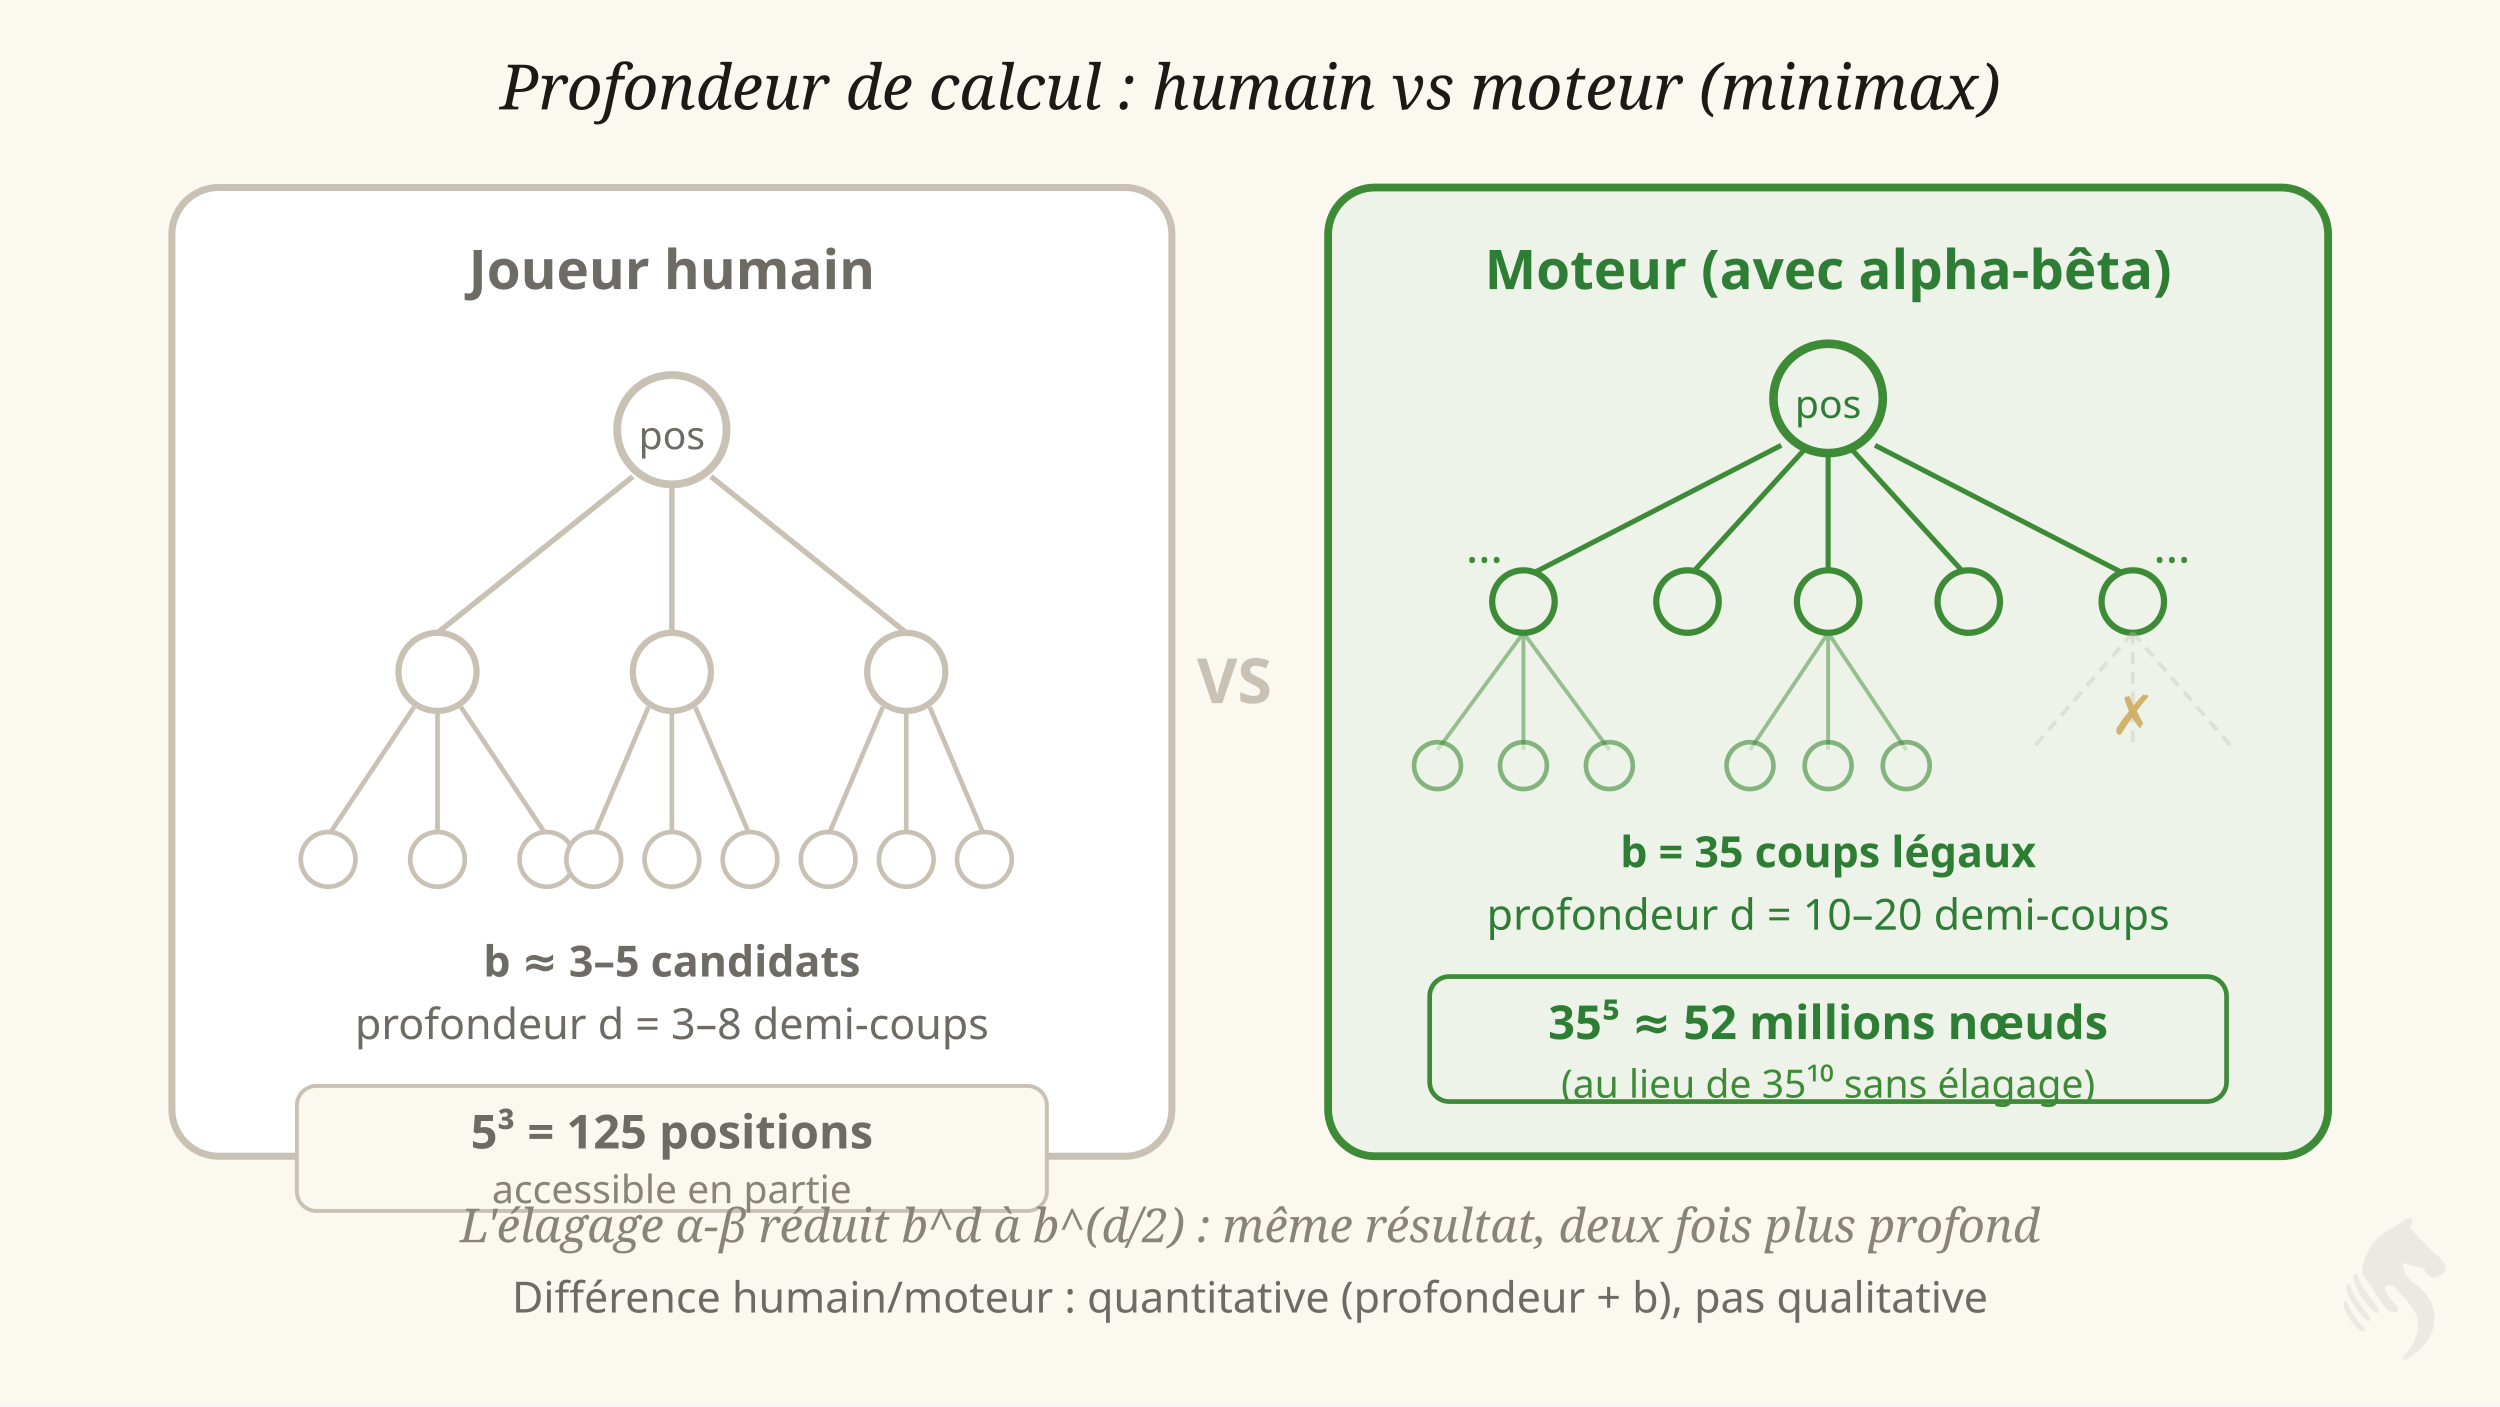
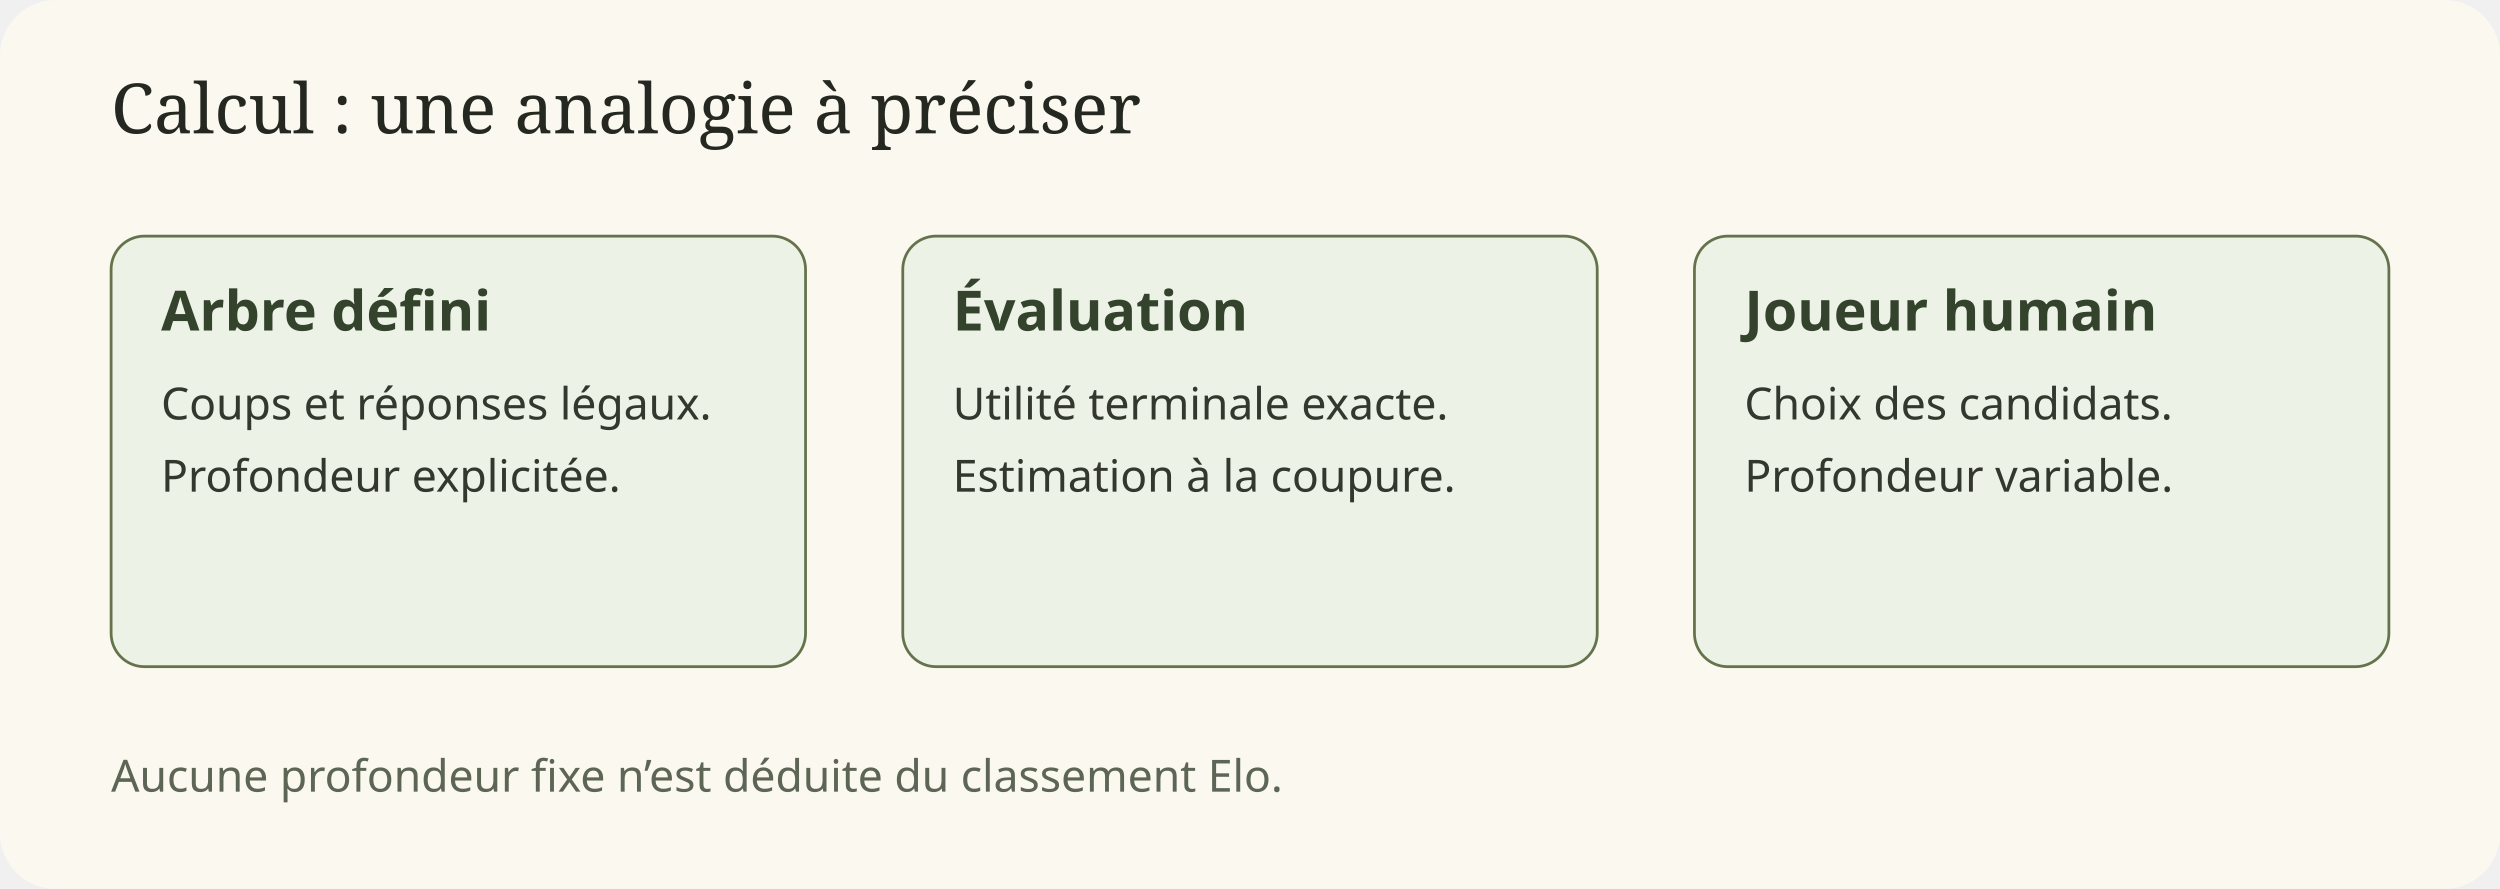
- <svg xmlns="http://www.w3.org/2000/svg" width="640" height="360" viewBox="0 0 640 360" role="img" aria-labelledby="mm2">
-   <rect width="640" height="360" fill="#faf8ef" />
-   <text x="320" y="28" text-anchor="middle" font-family="Georgia, serif" font-size="16" font-style="italic" fill="#1c1a16">Profondeur de calcul : humain vs moteur (minimax)</text>
-   <rect x="44" y="48" width="256" height="248" rx="12" fill="#fff" stroke="#c9c2b4" stroke-width="1.8" />
-   <text x="172" y="74" text-anchor="middle" font-family="system-ui, sans-serif" font-size="14" font-weight="700" fill="#6e6a64">Joueur humain</text>
-   <circle cx="172" cy="110" r="14" fill="#fff" stroke="#c9c2b4" stroke-width="2" />
-   <text x="172" y="115" text-anchor="middle" font-family="system-ui, sans-serif" font-size="10" fill="#6e6a64">pos</text>
-   <line x1="162" y1="122" x2="112" y2="162" stroke="#c9c2b4" stroke-width="1.4" />
-   <line x1="172" y1="124" x2="172" y2="162" stroke="#c9c2b4" stroke-width="1.4" />
-   <line x1="182" y1="122" x2="232" y2="162" stroke="#c9c2b4" stroke-width="1.4" />
-   <circle cx="112" cy="172" r="10" fill="#fff" stroke="#c9c2b4" stroke-width="1.6" />
-   <circle cx="172" cy="172" r="10" fill="#fff" stroke="#c9c2b4" stroke-width="1.6" />
-   <circle cx="232" cy="172" r="10" fill="#fff" stroke="#c9c2b4" stroke-width="1.6" />
-   <g stroke="#c9c2b4" stroke-width="1.2">
-     <line x1="106" y1="181" x2="84" y2="214" />
-     <line x1="112" y1="182" x2="112" y2="214" />
-     <line x1="118" y1="181" x2="140" y2="214" />
-     <line x1="166" y1="181" x2="152" y2="214" />
-     <line x1="172" y1="182" x2="172" y2="214" />
-     <line x1="178" y1="181" x2="192" y2="214" />
-     <line x1="226" y1="181" x2="212" y2="214" />
-     <line x1="232" y1="182" x2="232" y2="214" />
-     <line x1="238" y1="181" x2="252" y2="214" />
-   </g>
-   <g fill="#fff" stroke="#c9c2b4" stroke-width="1.2">
-     <circle cx="84" cy="220" r="7" />
-     <circle cx="112" cy="220" r="7" />
-     <circle cx="140" cy="220" r="7" />
-     <circle cx="152" cy="220" r="7" />
-     <circle cx="172" cy="220" r="7" />
-     <circle cx="192" cy="220" r="7" />
-     <circle cx="212" cy="220" r="7" />
-     <circle cx="232" cy="220" r="7" />
-     <circle cx="252" cy="220" r="7" />
-   </g>
-   <text x="172" y="250" text-anchor="middle" font-family="system-ui, sans-serif" font-size="11" font-weight="700" fill="#6e6a64">b ≈ 3–5 candidats</text>
-   <text x="172" y="266" text-anchor="middle" font-family="system-ui, sans-serif" font-size="11" fill="#6e6a64">profondeur d = 3–8 demi-coups</text>
-   <rect x="76" y="278" width="192" height="32" rx="5" fill="#faf8ef" stroke="#c9c2b4" stroke-width="1" />
-   <text x="172" y="294" text-anchor="middle" font-family="system-ui, sans-serif" font-size="12" font-weight="700" fill="#6e6a64">5³ = 125 positions</text>
-   <text x="172" y="308" text-anchor="middle" font-family="system-ui, sans-serif" font-size="10" fill="#8a8478">accessible en partie</text>
-   <rect x="340" y="48" width="256" height="248" rx="12" fill="#eef3e9" stroke="#3d8b37" stroke-width="2" />
-   <text x="468" y="74" text-anchor="middle" font-family="system-ui, sans-serif" font-size="14" font-weight="700" fill="#2e7d34">Moteur (avec alpha-bêta)</text>
-   <circle cx="468" cy="102" r="14" fill="#eef3e9" stroke="#3d8b37" stroke-width="2.2" />
-   <text x="468" y="107" text-anchor="middle" font-family="system-ui, sans-serif" font-size="10" fill="#2e7d34">pos</text>
-   <g stroke="#3d8b37" stroke-width="1.3">
-     <line x1="456" y1="114" x2="390" y2="148" />
-     <line x1="462" y1="115" x2="432" y2="148" />
-     <line x1="468" y1="116" x2="468" y2="148" />
-     <line x1="474" y1="115" x2="504" y2="148" />
-     <line x1="480" y1="114" x2="546" y2="148" />
-   </g>
-   <text x="380" y="144" text-anchor="middle" font-family="system-ui, sans-serif" font-size="12" fill="#3d8b37">…</text>
-   <text x="556" y="144" text-anchor="middle" font-family="system-ui, sans-serif" font-size="12" fill="#3d8b37">…</text>
-   <g fill="#eef3e9" stroke="#3d8b37" stroke-width="1.6">
-     <circle cx="390" cy="154" r="8" />
-     <circle cx="432" cy="154" r="8" />
-     <circle cx="468" cy="154" r="8" />
-     <circle cx="504" cy="154" r="8" />
-     <circle cx="546" cy="154" r="8" />
-   </g>
-   <g stroke="#3d8b37" stroke-width="1" opacity="0.5">
-     <line x1="390" y1="162" x2="368" y2="192" />
-     <line x1="390" y1="162" x2="390" y2="192" />
-     <line x1="390" y1="162" x2="412" y2="192" />
-     <line x1="468" y1="162" x2="448" y2="192" />
-     <line x1="468" y1="162" x2="468" y2="192" />
-     <line x1="468" y1="162" x2="488" y2="192" />
-   </g>
-   <g fill="#eef3e9" stroke="#3d8b37" stroke-width="1.2" opacity="0.6">
-     <circle cx="368" cy="196" r="6" />
-     <circle cx="390" cy="196" r="6" />
-     <circle cx="412" cy="196" r="6" />
-     <circle cx="448" cy="196" r="6" />
-     <circle cx="468" cy="196" r="6" />
-     <circle cx="488" cy="196" r="6" />
-   </g>
-   <g stroke="#c9c2b4" stroke-width="1" stroke-dasharray="3 2" opacity="0.4">
-     <line x1="546" y1="162" x2="520" y2="192" />
-     <line x1="546" y1="162" x2="546" y2="192" />
-     <line x1="546" y1="162" x2="572" y2="192" />
-   </g>
-   <text x="546" y="188" text-anchor="middle" font-family="system-ui, sans-serif" font-size="14" fill="#c9a24b" opacity="0.8">✗</text>
-   <text x="468" y="222" text-anchor="middle" font-family="system-ui, sans-serif" font-size="11" font-weight="700" fill="#2e7d34">b = 35 coups légaux</text>
-   <text x="468" y="238" text-anchor="middle" font-family="system-ui, sans-serif" font-size="11" fill="#2e7d34">profondeur d = 10–20 demi-coups</text>
-   <rect x="366" y="250" width="204" height="32" rx="5" fill="#eef3e9" stroke="#3d8b37" stroke-width="1.2" />
-   <text x="468" y="266" text-anchor="middle" font-family="system-ui, sans-serif" font-size="12" font-weight="700" fill="#2e7d34">35⁵ ≈ 52 millions nœuds</text>
-   <text x="468" y="281" text-anchor="middle" font-family="system-ui, sans-serif" font-size="10" fill="#3d8b37">(au lieu de 35¹⁰ sans élagage)</text>
-   <text x="320" y="318" text-anchor="middle" font-family="Georgia, serif" font-size="12" font-style="italic" fill="#8a8478">L'élagage α-β réduit b^d à b^(d/2) : même résultat, deux fois plus profond</text>
-   <text x="320" y="336" text-anchor="middle" font-family="system-ui, sans-serif" font-size="11" fill="#6e6a64">Différence humain/moteur : quantitative (profondeur + b), pas qualitative</text>
-   <text x="316" y="180" text-anchor="middle" font-family="system-ui, sans-serif" font-size="16" font-weight="700" fill="#c9c2b4">VS</text>
-   <g id="wm" opacity="0.07" transform="translate(600.0,311.9) scale(0.0416)" aria-hidden="true">
-     <g fill="#1e1e1e" fill-rule="evenodd">
-       <path d="M411.5-.5h-16a76 76 0 0 0-24.5 12q-.62-.7-1.5-1l-2 4a4 4 0 0 1-1.5-1 7 7 0 0 1-2.5 3.5 253 253 0 0 0-17 13q-1.42.93-2.5-.5-5.2 7.95-14.5 9a9.4 9.4 0 0 1-4 6q2.3.02 1.5 2A461 461 0 0 1 278.5 73q-13.2 7.95-26 16.5-1.59-1.38 0-3-2.35.35-4 2 .9.98 2 2-92.12 67.08-125.5 177a1316 1316 0 0 0-10 44 51.2 51.2 0 0 0 4.5 31q.1 3.33-2 1l4.5 11q1-2 2 0l5 10 1-1q6 10.95 13 21a651 651 0 0 1 18.5 25 3.4 3.4 0 0 1 1.5-3q21.52 33 43 66 .3 3.4-2.5 1v2a1542 1542 0 0 1 21 32q1 0 1 1a319 319 0 0 0 25 35 160 160 0 0 0 27 25 3.1 3.1 0 0 1 1-3q23.18 14.62 49 5.5 5-2.83 4-8.5-.15-4.6-1.5-9a618 618 0 0 0-55.5-73.5q3-.91 5 1.5a23.5 23.5 0 0 0-7-9q.63 2.4 2 4.5-.17 2.58-1.5.5a364 364 0 0 1-17.5-26.5 50 50 0 0 1-4.5-22.5q.9-4.71 3-9 .63 1.88 2.5 2a7 7 0 0 1 2-3q9.28-8.1 22-8a86 86 0 0 1 23 4.5 11 11 0 0 1 3 4.5q2.58-1.75 5 .5l21.5 23.5q.74 1.95.5 4 3.56 1 6 4a1094 1094 0 0 0 30 34.5l-1 1q3.7 2.7 7.5 5.5a23 23 0 0 1 2 5l5 3a22 22 0 0 0 5.5 8 11.5 11.5 0 0 0 4 4 3.9 3.9 0 0 0-2-3.5q1.7-1.12 3 .5a705 705 0 0 1 42 57.5q-.65 1.46-2 1.5a169 169 0 0 1 10 19 3.8 3.8 0 0 0-.5 4q1 2 2 0 1.4 2.05 2.5 4-.25-2.55.5-5a185 185 0 0 1 11 83q-1 2-2 0a9 9 0 0 0-1.5-4v9a2.3 2.3 0 0 0 1.5-1q.75 10.55-1 21a337 337 0 0 1-18 56l-2.5 3q-1.2-.69-1-2a36 36 0 0 0-4 7 5.2 5.2 0 0 0 3.5-4 4.3 4.3 0 0 1 0 4 350 350 0 0 1-33 52 1108 1108 0 0 1-30 35q-7.17 20.32 13.5 14.5a34 34 0 0 1 6-3 1496 1496 0 0 1 54-37 942 942 0 0 0 29-27q1.25-1.03 2 .5a11 11 0 0 0-3 4q1.35-1.65 2.5 0a29 29 0 0 1 4.5-6 40 40 0 0 0 9-10.5l6-4-1-1a25 25 0 0 1 8.5-7.5q-1.47-2.67 1-5 .22 4.17 2.5 1.5-1.94-3.13 2-4l-1-1q1.48-3.25 4-5.5a8 8 0 0 0-3-1q37.8-53.63 47.5-119 8.4-83.08-38-152a364 364 0 0 0-28-35q-1.03-1.25.5-2 3.58 2.23 2-1l-4-2a5 5 0 0 1-3-.5 484 484 0 0 0-70-58q-.7-.62-1-1.5 1.05-.43 2-1v-3a6 6 0 0 1-5-2q-.66-.1-1 .5 3.72 2.61 0 3-34.57-32.88-46-79.5.2-2.3 2-3v-4q-1.94 5.58-3.5 0-1-9 0-18 2.16-6.4 8.5-8a78 78 0 0 1 22 7.5 403 403 0 0 0 66 18l9 3q-2.45.75-5 .5-1.59 1.6 0 3a16 16 0 0 1 6.5-1 7.3 7.3 0 0 1 2 3q1.38-2.6 3.5-2-1.1-2.32-4-2.5 15.09-2.3 25.5 8.5 5.35 10.23 10 21 12.95 20.94 36.5 28.5-1.88.63-2 2.5a30 30 0 0 0 12.5 3q4.43-.1 8-2 3.2 3.87 5.5-1 1.2.69 1 2a39 39 0 0 0 4.5-2l1 1q.69-1.87-1.5-2.5a12 12 0 0 0 7-3q1.88-1.1 3 .5 2.22-3.62 6-2a8.7 8.7 0 0 1 3-4 41 41 0 0 1 12-6.5l-2-1 5.5-3.5q.62.7 1.5 1 1.82-1.15 0-2.5 1.42-.93 2.5.5a5.8 5.8 0 0 1 .5-4 39 39 0 0 1 6-4.5q-1.55-2.25.5-4.5 3.25-3.5 5-8 1.38-.64 2.5-1-.8-1.05-2-1.5 1.85-5.82 3-11.5v-10h-1q-.85 6-2.5 12-.16-4.46.5-9a63 63 0 0 0-12.5-31 478 478 0 0 0-45.5-44.5q3.06.72 6 2.5-3.15-3.9-7-7.5l1-1q-1.4-1.05-2 .5 1.77 2.4-.5 4a781 781 0 0 1-67.5-65.5l1-.5a29 29 0 0 0 7 6 93 93 0 0 0-14-15 24.5 24.5 0 0 0-9-9.5l1-1a44 44 0 0 0-7-4.5q1.44 2.2 3.5 4 1 1.5 0 3l-72-76q-5.34-7.85 1.5-14.5 1.98-.8 2 1.5a69 69 0 0 1 6-3.5q-1.95-1.94 0-3.5a31 31 0 0 0 6-12q2.05.24 4-.5a79 79 0 0 0-1.5-17.5 94 94 0 0 0-5-10l-1 1a87 87 0 0 0-5.5-3" />
-       <path d="M325.5 44.5q-3.85 1.03-7 3.5a4.2 4.2 0 0 1-4.5-.5q-2.75 2.49-3.5 6-6.97 2.94-14 6-6.75 3.75-13.5 8-.62-.7-1.5-1a37.6 37.6 0 0 1-17 10.5 263 263 0 0 0-12 9.5q-1.59 1.62 0 3 12.8-8.55 26-16.5A461 461 0 0 0 327 46.5q.8-1.98-1.5-2m148 86-21-24a209 209 0 0 1-21-21.5l-8.5-8.5q-4.8-3.3-6-9-9.1-4.3-11.5-13a13 13 0 0 0 3-6q-.02-2.3-2-1.5-6.84 6.65-1.5 14.5l72 76q1-1.5 0-3a20 20 0 0 1-3.5-4m89 86a198 198 0 0 0-17.5-15q.4-2.17-.5-4-3.63-1.2-7-3a26 26 0 0 0-6-6 430 430 0 0 1-27-27.5 2.4 2.4 0 0 0-2-.5 29 29 0 0 1-7-6l-1 .5a781 781 0 0 0 67.5 65.5q2.27-1.6.5-4m-314-128a247 247 0 0 0-42 35.5 14.5 14.5 0 0 1-5 4l1 1a9.3 9.3 0 0 1-6 2.5 76 76 0 0 1-16 20q.3.88 1 1.5a9.4 9.4 0 0 0-5.5 6.5q-1-2-2 0-.93 1.42.5 2.5a25 25 0 0 0-6.5 8.5q-1.6 1.05-3.5 1.5 1.21.45 2 1.5a43 43 0 0 0-7 10 352 352 0 0 0-19.5 37 2.9 2.9 0 0 1-2.5 1 3.3 3.3 0 0 0 2 1.5 47 47 0 0 1-3.5 5.5l-12 34q-.98-1.8-1.5 0 1.4 1.9.5 4a33 33 0 0 1-3.5 5.5q.78.84 1 2a212 212 0 0 0-10 49.5 36 36 0 0 0 7 20q2.1 2.33 2-1a51.2 51.2 0 0 1-4.5-31 1316 1316 0 0 1 10-44q33.38-109.92 125.5-177-1.1-1.02-2-2m376 206q-.5-10.25-5-19.5 1.5-4.37-1.5-.5l-6.5-11q-5.55-3.6-7.5-10l-1 1q-3.75-5.75-9.5-9.5l1-1a850 850 0 0 0-9-7q1.14-2.04-1.5-3.5-1.08 1.43-2.5.5-2.84-1.65-2-4a5 5 0 0 0-3-.5 5 5 0 0 0-.5-3l-1 1a7 7 0 0 0-4.5-3 21 21 0 0 0-6-2.5 478 478 0 0 1 45.5 44.5 63 63 0 0 1 12.5 31q-.66 4.54-.5 9 1.65-6 2.5-12m-259 3v-1q-2.22-5.79 1-11.5l-2-2a67 67 0 0 0 1.5-5.5q.93 7.1 3.5 1-2.43-3.37 2-4a4.3 4.3 0 0 1 2.5 3q.45-1.21 1.5-2 2.3.75 4 2a326 326 0 0 1 28 10.5q11.4 3.22 23 6 1.05 1.6 1.5 3.5 1-4 2 0 1.08-1.43 2.5-.5-1.81 1.35 0 2.5 3.25-.47 7-2 1.85.03 3 1 5.83.22 11 2h5q2.55.25 5-.5l-9-3a403 403 0 0 1-66-18 78 78 0 0 0-22-7.5q-6.34 1.6-8.5 8-1 9 0 18 1.56 5.58 3.5 0m109 6a4.7 4.7 0 0 1 4 3q3.6-3.98 6 1l1-2 4 2a65 65 0 0 1 7.5 10q1.1 3.55 2.5 7-1.77 2.95 2 4 13.35 23.91 39 33 .12-1.87 2-2.5-23.55-7.56-36.5-28.5a305 305 0 0 0-10-21q-10.41-10.8-25.5-8.5 2.9.18 4 2.5m-410 86a9 9 0 0 0 1.5-4 310 310 0 0 0 37.5 86q-1.1 1.02-2 2a40 40 0 0 0 8.5 12 139 139 0 0 0 15 21q2.31 2.97 1.5 6 5.9 1.14 7.5 7 5.7 2.47 5 8 3.8 1.06 6.5 4 20.24 25.5 46 45.5a39 39 0 0 0 20 5 46 46 0 0 1 9-7.5 818 818 0 0 1-10-21.5q1.43-1.08.5-2.5a27 27 0 0 1-3.5-2 185 185 0 0 0-16-23.5q1.43-1.08.5-2.5a13.3 13.3 0 0 1-5.5-5 617 617 0 0 0-22.5-29v-4l-1 1a13 13 0 0 1-4.5-6 11.5 11.5 0 0 1-4-4q-.03 2.3-2 1.5A471 471 0 0 1 97 390.5q-1.8-3.04-.5-6 1.02.54 2 1a9 9 0 0 0-2-4.5q3.83-2.28-1-2.5a597 597 0 0 1-7-18.5l2-1a3.3 3.3 0 0 1-2-3.5 3.1 3.1 0 0 1-3-1q-7.35-19.46-24-8 1.03 2.34-.5 5a97 97 0 0 0 3.5 38" />
-       <path d="M365.5 301.5q-1.8.7-2 3 11.43 46.62 46 79.5 3.72-.39 0-3 .34-.6 1-.5-2.4-2.22-5-4.5l2-2q-2.45-.75-5-.5a8.4 8.4 0 0 0-.5-4q-1.72 1.44-3-1a28 28 0 0 1-3.5-6q-.5 2-1 0a143 143 0 0 1-18-31q-6.22-11.64-9-27a7 7 0 0 0-2-3m-211 174a45 45 0 0 1-9.5-15q-1 2-2 0a41 41 0 0 0-6-9l-1-5-1 1a989 989 0 0 1-17.5-25.5q.7-.62 1-1.5a7.7 7.7 0 0 1-5-6 163 163 0 0 1-15-29q-.98-.46-2-1-1.3 2.96.5 6a471 471 0 0 0 55.5 86.5q1.97.8 2-1.5m-90-86q-2.05 2.77 1.5 4 3.6 16.25 9.5 30.5-2.48 3.62 2 3.5 3.65 9.3 8 18.5l-1 1a11.4 11.4 0 0 1 6 8q-.7.62-1 1.5a10.5 10.5 0 0 1 3.5 5l1-1a62 62 0 0 0 7.5 13q.9-.98 2-2a310 310 0 0 1-37.5-86 9 9 0 0 1-1.5 4m48 210a3.9 3.9 0 0 0-2-3.5q1.7-1.12 3 .5a127 127 0 0 0 39 32q11.3 4.6 8.5-7a147 147 0 0 0-17-32 1467 1467 0 0 0-40-51 554 554 0 0 1-48.5-75l1-1q.84 5.22 6 5a51.6 51.6 0 0 1-11.5-27l-1 2a159 159 0 0 0-11-31 14.3 14.3 0 0 0-10.5-8q-3.2.01-6 1.5-2.85 3.45-6 6.5-.87 16.85 3 33.5a3.6 3.6 0 0 1-2 2q1.38.56 2.5 1.5 3.15 9.81 6.5 19.5-1.21.45-2 1.5a29 29 0 0 0 5.5 7A256 256 0 0 0 55.5 525l-2 1a6.4 6.4 0 0 0 4 1.5 332 332 0 0 0 38.5 53l3.5 5.5-1 1q1.9 1.67 3.5.5a36 36 0 0 0 10.5 12m303-214q-.95.57-2 1 .3.88 1 1.5a484 484 0 0 1 70 58q1.42.72 3 .5a43 43 0 0 0-10-12.5l1-1q-2.66 1.47-5-1a36 36 0 0 0-10-10q1.81-1.35 0-2.5a8 8 0 0 1-3.5 0q-4.57-5.7-10-8a13 13 0 0 0-6.5-5.5 11.5 11.5 0 0 1-3.5-4.5q-.62.7-1.5 1a17.7 17.7 0 0 0-8-5.5q-2.84-1.65-2-4-7.47-2.25-13-7.5m-254 24a526 526 0 0 1 23.5 37 55 55 0 0 1 9 15l1-1a65 65 0 0 0 8.5 13q2.8 2.4 2.5-1-21.48-33-43-66a3.4 3.4 0 0 0-1.5 3m111 63q.16-.93 1-1.5a7 7 0 0 1-3.5-2.5 17.5 17.5 0 0 0-5.5-8q3.7-4.18-2.5-5a41 41 0 0 1-7.5-18.5l2-3a7.2 7.2 0 0 1-2-4.5 3.1 3.1 0 0 0 3-1 37 37 0 0 0-1-7q-1.87-.12-2.5-2a36 36 0 0 0-3 9 50 50 0 0 0 4.5 22.5 364 364 0 0 0 17.5 26.5q1.33 2.08 1.5-.5-1.37-2.1-2-4.5m-272 45v19q2.55 12.15 7 24 15.37 37.49 37 68a54 54 0 0 0 9 12.5q-1.58 2.58 2 3l-1 1 5.5 4.5a82 82 0 0 0 9 12q6.5 6.26 12.5 13 9.5 6.75 17.5 15l1-1q4.56 3.52 9 7l1-2a89 89 0 0 0 13.5 3.5q13.85-4.6 6.5-17.5-1.73 1.44-3-1a307 307 0 0 1-13.5-16 16 16 0 0 0-6-5.5q1.43-1.08.5-2.5a27.2 27.2 0 0 1-12.5-15 3.1 3.1 0 0 1-3-1q-7.5-10.25-15.5-20-.93-1.42.5-2.5a16 16 0 0 1-6-5.5 880 880 0 0 1-19-29.5q.7-.62 1-1.5a8 8 0 0 1-4-4 94 94 0 0 1-12.5-26l-1 1q-3.8-4.62-1.5-10a3.1 3.1 0 0 1-3-1 198 198 0 0 1-7-15.5l1-1a55 55 0 0 1-9-11q-2.85-1.46-6-2l3-1a22 22 0 0 0-9 2 11.4 11.4 0 0 0-4 6.5m277 51a48 48 0 0 0 12 5q-.57 3.66 2 2a5.3 5.3 0 0 1 3.5 3l1-2a45 45 0 0 0 26 0q.45 1.21 1.5 2 1.27-3.4 4-2 1.81-1.15 0-2.5l3-1.5a21 21 0 0 0 3.5-4q1.4-8.23-1.5-16 .3-.88 1-1.5-5.22-1.95-4-7a193 193 0 0 1-18-23.5 16 16 0 0 0-3.5-3q-4.05-7.43-9-12a284 284 0 0 0-14-17q-.75-1.58.5-3a19 19 0 0 1-6-4 4.35 4.35 0 0 0-5-1.5 618 618 0 0 1 55.5 73.5q1.35 4.4 1.5 9 1 5.67-4 8.5-25.82 9.12-49-5.5a3.1 3.1 0 0 0-1 3m115-56a264 264 0 0 1 16 22q-1.7 3.04 1.5 1a494 494 0 0 1 16.5 23l7 10q1.35-.04 2-1.5a705 705 0 0 0-42-57.5q-1.3-1.62-3-.5a3.9 3.9 0 0 1 2 3.5" />
-       <path d="M112.5 599.5q7 9.5 16 17 2 0 2 2 6.9 3.77 11 8.5l13 5.5a5.7 5.7 0 0 0 6 0q2.07 3.94 4 0-3.37-1.23-.5-3 .22-6.86.5-13.5l-3-3.5 3-2.5q-4.58-.9-7.5-4.5a79 79 0 0 0-10.5-16.5q2.67 1.47 5-1a12 12 0 0 1-8.5-3.5 92 92 0 0 0-17.5-23.5l2-1-6.5-4.5a2294 2294 0 0 1-34.5-47q-1 0-1-1-5.27-4.75-4-11.5-2.25-3.25-3.5.5A227 227 0 0 1 61.5 469q.84-.57 1-1.5-5.16.22-6-5l-1 1a554 554 0 0 0 48.5 75 1467 1467 0 0 1 40 51q10.5 14.98 17 32 2.8 11.6-8.5 7a127 127 0 0 1-39-32q-1.3-1.62-3-.5a3.9 3.9 0 0 1 2 3.5m335-4a3349 3349 0 0 1 7.5 35q2.3 19.53.5 39a9 9 0 0 1 1.5 4q1 2 2 0a185 185 0 0 0-11-83q-.75 2.45-.5 5m44-147q1.58 3.23-2 1-1.53.75-.5 2a364 364 0 0 1 28 35q46.4 68.92 38 152-9.7 65.37-47.5 119 1.46.15 3 1a12 12 0 0 0 3.5-6q1.58 1.52 3.5.5-1.16-8.12 7-11-1.6-1.75 1-2.5-.12-8.5 6-14-.81-.1-1-1a3.1 3.1 0 0 1 3-1 5.4 5.4 0 0 1 3-5.5q-1.2-.45-2-1.5a67 67 0 0 0 4.5-10l1 2a9 9 0 0 1 2.5-5l-1-2a6.3 6.3 0 0 1 4-.5 6.5 6.5 0 0 0-3-3 225 225 0 0 1 11-24.5q-.53-1.8-1.5 0-.3-4.51 1-9l1 1a67 67 0 0 0 1.5-13q7.4-.7 1-5a232 232 0 0 0 2-53l.5-5q.57.84 1.5 1a8 8 0 0 0-2.5-5q-6.56-49.08-31.5-89 2.03-1.77-.5-3l-1 1a696 696 0 0 1-17.5-26q-2.18-1.53-1-3.5-3.93-.91-5-4.5-1.26-.5-1-2a69 69 0 0 0-6.5-5q-.69-1.87 1.5-2.5a14 14 0 0 0-4-2.5m-36 230a273 273 0 0 1-13.5 57q-1.4.82-2.5 2 2.69 6.4-4 8.5l2 1a30 30 0 0 0-3 8.5q-.2 1.31 1 2l2.5-3a337 337 0 0 0 18-56 89 89 0 0 0 1-21q-.57.84-1.5 1m-25 84a185 185 0 0 1-24 38l-2.5 6a25 25 0 0 0-6.5 7q-13.95 16.7-28.5 33-1.16 4.05-3.5 7.5-1.35 4.25-1 8a16 16 0 0 1 6 5.5h14a20 20 0 0 1 10-3.5q1.71-1.12 0-2.5a81 81 0 0 0 18.5-12q.62.7 1.5 1a71 71 0 0 1 2-4q1-2 2 0 1.7-4.54 4.5-1a38 38 0 0 1 4.5-6.5 189 189 0 0 0 30.5-23.5q4.55 3.9 4-3a4.6 4.6 0 0 1 4.5-2v-3a5 5 0 0 0 3-.5 41 41 0 0 1 3-5.5 11 11 0 0 1 3-4q-.75-1.53-2-.5a942 942 0 0 1-29 27 1496 1496 0 0 0-54 37 34 34 0 0 0-6 3q-20.67 5.82-13.5-14.5a1108 1108 0 0 0 30-35 350 350 0 0 0 33-52 4.3 4.3 0 0 0 0-4 5.2 5.2 0 0 1-3.5 4" />
-     </g>
-   </g>
+ <svg xmlns="http://www.w3.org/2000/svg" viewBox="0 0 900 320" role="img" aria-labelledby="titre">
+   <rect width="900" height="320" rx="20" fill="#faf8ef" />
+   <text x="40" y="48" font-family="Georgia,serif" font-size="25" fill="#252820">Calcul : une analogie à préciser</text>
+   <rect x="40" y="85" width="250" height="155" rx="12" fill="#edf2e7" stroke="#64734b" />
+   <text x="58" y="119" font-family="system-ui,sans-serif" font-size="20" font-weight="600" fill="#33432c">Arbre défini</text>
+   <text x="58" y="151" font-family="system-ui,sans-serif" font-size="16" fill="#33382e">Coups et réponses légaux.</text>
+   <text x="58" y="177" font-family="system-ui,sans-serif" font-size="16" fill="#33382e">Profondeur explicitée.</text>
+   <rect x="325" y="85" width="250" height="155" rx="12" fill="#edf2e7" stroke="#64734b" />
+   <text x="343" y="119" font-family="system-ui,sans-serif" font-size="20" font-weight="600" fill="#33432c">Évaluation</text>
+   <text x="343" y="151" font-family="system-ui,sans-serif" font-size="16" fill="#33382e">Utilité terminale exacte.</text>
+   <text x="343" y="177" font-family="system-ui,sans-serif" font-size="16" fill="#33382e">Estimation à la coupure.</text>
+   <rect x="610" y="85" width="250" height="155" rx="12" fill="#edf2e7" stroke="#64734b" />
+   <text x="628" y="119" font-family="system-ui,sans-serif" font-size="20" font-weight="600" fill="#33432c">Joueur humain</text>
+   <text x="628" y="151" font-family="system-ui,sans-serif" font-size="16" fill="#33382e">Choix des candidats.</text>
+   <text x="628" y="177" font-family="system-ui,sans-serif" font-size="16" fill="#33382e">Profondeur variable.</text>
+   <text x="40" y="285" font-family="system-ui,sans-serif" font-size="16" fill="#5d6555">Aucune profondeur fixe n’est déduite du classement Elo.</text>
</svg>
